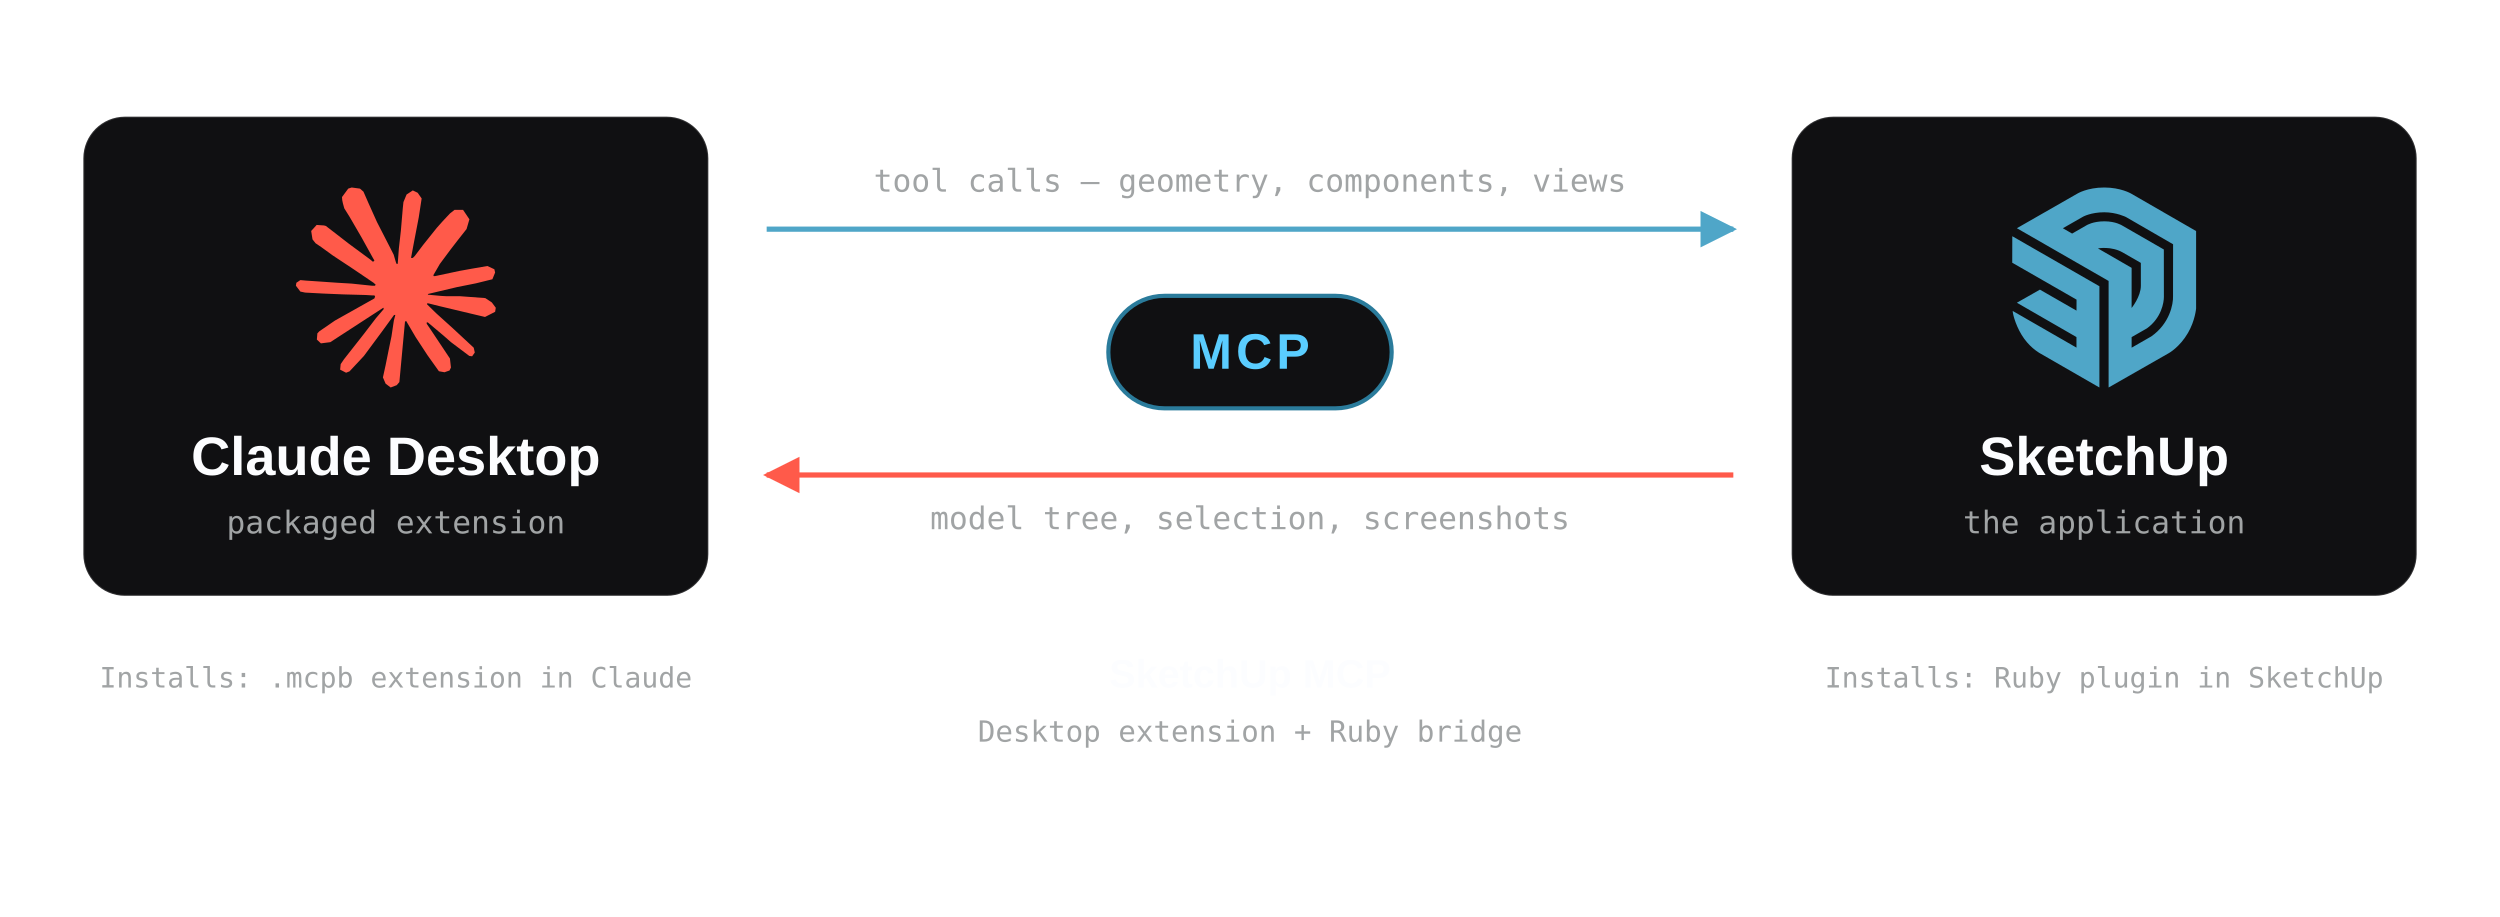
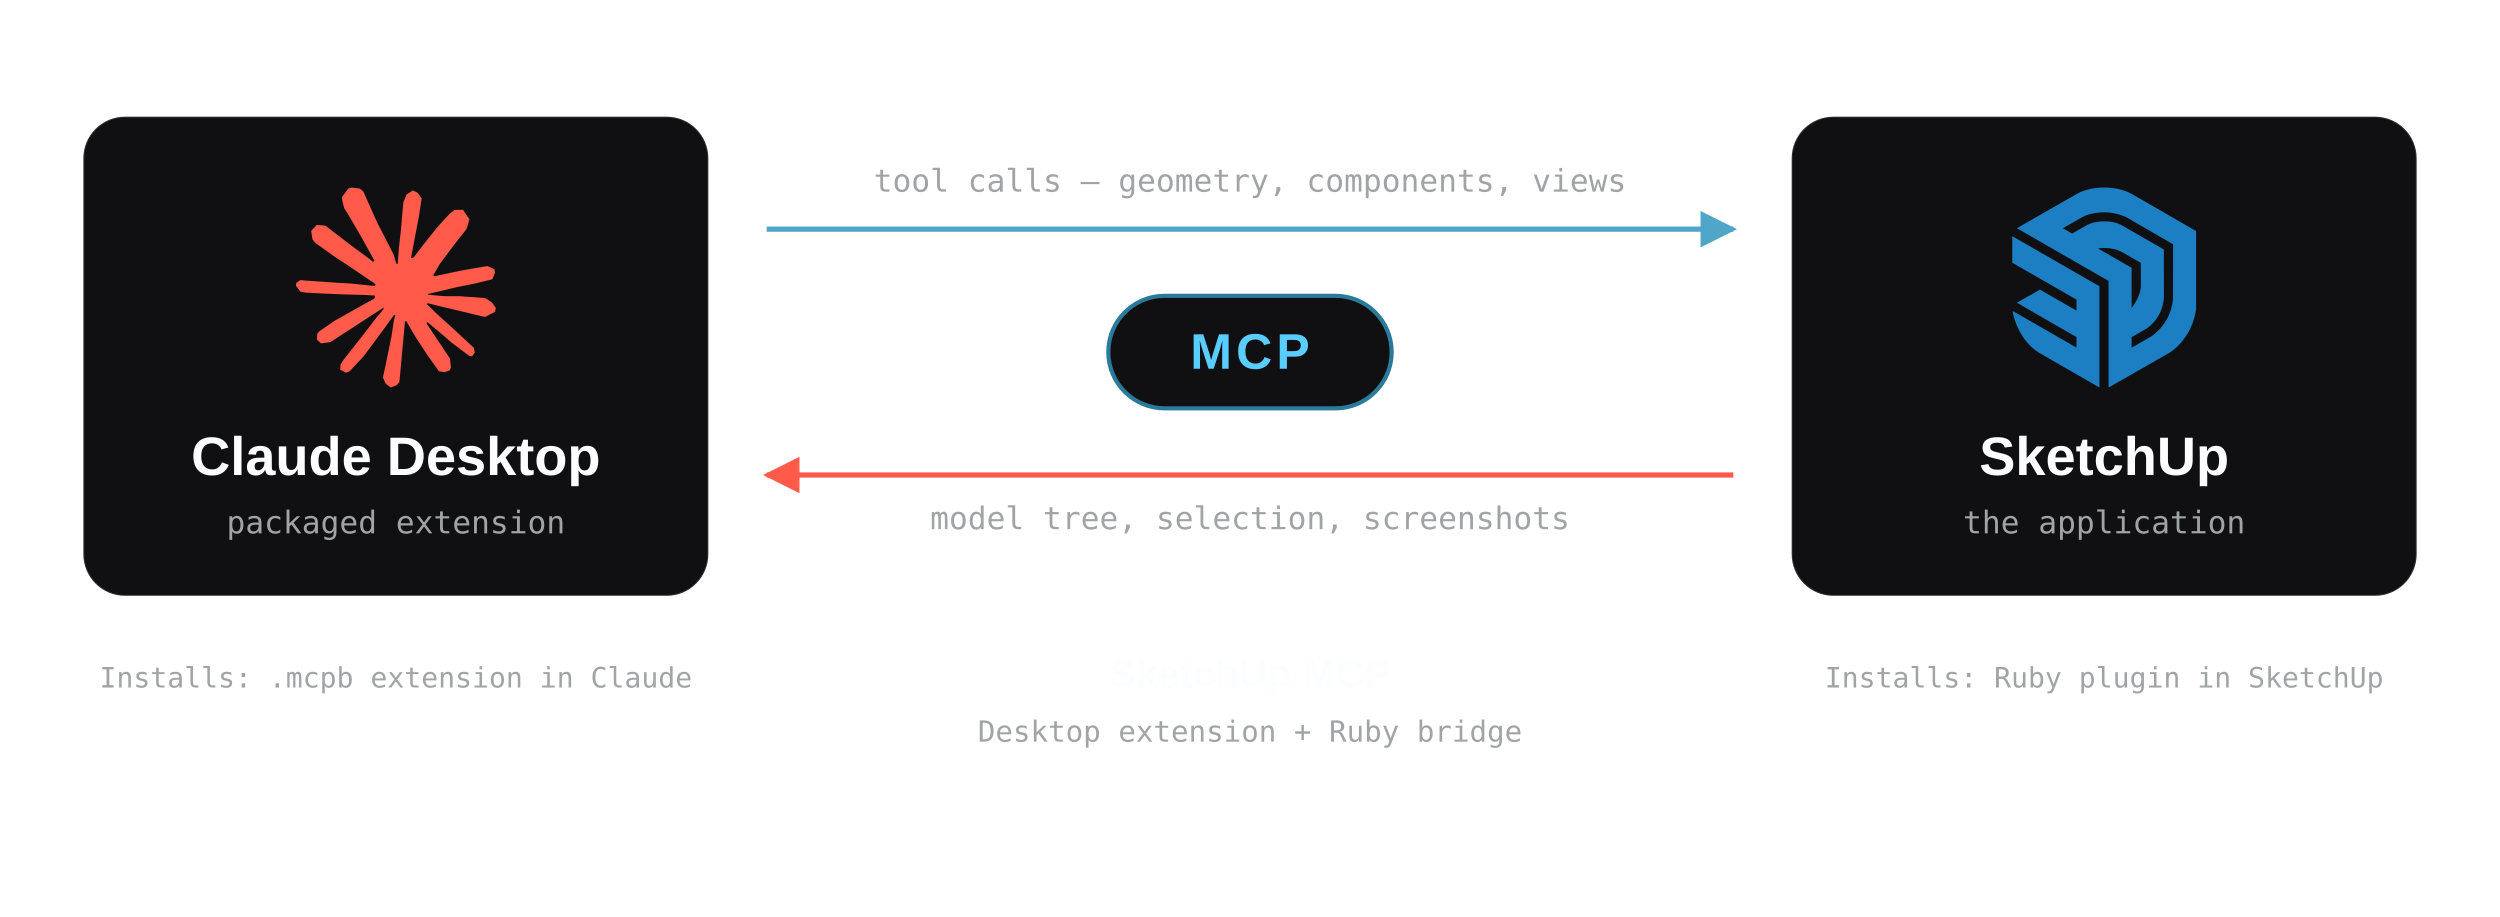
<svg xmlns="http://www.w3.org/2000/svg" viewBox="0 0 1200 440" width="1200" height="440" role="img" aria-label="Claude Desktop connects over MCP to SketchUp">
  <defs>
    <marker id="ar" viewBox="0 0 10 10" refX="9" refY="5" markerWidth="7" markerHeight="7" orient="auto-start-reverse">
      <path d="M0 0 L10 5 L0 10 z" fill="#4FA6C8" />
    </marker>
    <marker id="ar-r" viewBox="0 0 10 10" refX="9" refY="5" markerWidth="7" markerHeight="7" orient="auto-start-reverse">
      <path d="M0 0 L10 5 L0 10 z" fill="#FF5A4A" />
    </marker>
  </defs>
  <rect x="40" y="56" width="300" height="230" rx="20" fill="#101012" stroke="rgba(255,255,255,0.14)" />
  <g transform="translate(142,90)">
    <g transform="scale(4)">
      <path d="m4.714 15.956 4.717-2.647.079-.231-.079-.128h-.231l-.789-.049-2.696-.073-2.337-.097-2.265-.121-.571-.121-.534-.704.055-.352.48-.322.686.061 1.518.103 2.277.158 1.651.097 2.447.255h.389l.055-.158-.134-.097-.103-.097L6.973 9.836l-2.55-1.688-1.336-.971-.723-.492-.364-.461-.158-1.008.656-.723.88.061.225.061.892.686 1.906 1.475 2.489 1.834.364.303.146-.103.018-.073-.164-.273-1.354-2.447-1.445-2.489-.643-1.032-.17-.619c-.061-.255-.103-.467-.103-.729L6.287.134 6.7 0l.996.134.419.364.619 1.415 1.002 2.228 1.554 3.03.455.898.243.832.091.255h.158v-.146l.128-1.706.237-2.095.231-2.696.079-.759.376-.911.747-.492.583.279.48.686-.067.443-.285 1.852-.559 2.902-.364 1.943h.212l.243-.243.984-1.305 1.651-2.064.729-.82.85-.905.546-.431h1.032l.759 1.129-.34 1.166-1.062 1.348-.88 1.141-1.263 1.7-.789 1.36.073.109.188-.018 2.853-.607 1.542-.279 1.84-.316.832.389.091.395-.328.807-1.967.486-2.307.461-3.436.814-.043.03.049.061 1.548.146.662.036h1.621l3.018.225.789.522.474.638-.079.486-1.214.619-1.639-.389-3.825-.911-1.311-.328h-.182v.109l1.093 1.069 2.003 1.809 2.507 2.331.128.577-.322.455-.34-.049-2.204-1.657-.85-.747-1.925-1.621h-.128v.17l.443.65 2.344 3.521.121 1.081-.17.352-.607.212-.668-.121-1.372-1.925L14.38 17.959l-1.141-1.943-.14.079-.674 7.255-.316.37-.729.279-.607-.461-.322-.747.322-1.475.389-1.925.316-1.53.285-1.9.17-.631-.012-.043-.14.018-1.433 1.967-2.18 2.945-1.724 1.846-.413.164-.716-.37.067-.662.401-.589 2.386-3.036 1.439-1.882.929-1.087-.006-.158h-.055l-6.338 4.116-1.129.146-.486-.455.061-.747.231-.243 1.906-1.311Z" fill="#FF5A4A" />
    </g>
  </g>
  <text x="190" y="228" text-anchor="middle" font-family="IBM Plex Sans, Segoe UI, Helvetica Neue, Arial, sans-serif" font-size="26" font-weight="600" fill="#fcfdff">Claude Desktop</text>
  <text x="190" y="256" text-anchor="middle" font-family="JetBrains Mono, Consolas, ui-monospace, monospace" font-size="15" fill="#a1a4a5">packaged extension</text>
  <rect x="860" y="56" width="300" height="230" rx="20" fill="#101012" stroke="rgba(255,255,255,0.14)" />
  <g transform="translate(962,90)">
    <g transform="scale(4)">
-       <path d="M.968 9.027l7.717 4.428-.006 1.32-4.39-2.518-2.763 1.57 7.148 4.12.005 1.27-7.658-4.405c.02.516.488 2.106 1.383 3.337.91 1.247 1.946 1.776 1.946 1.776L11.428 24V11.849L.975 5.846zm22.064-3.8L15.22.723S13.982 0 12.008 0C9.952 0 8.76.746 8.76.746l-7.236 4.14 11.009 6.328V24l7.245-4.136s1.295-.715 2.279-2.414c.867-1.496.975-2.943.975-2.943zM11.251 7.308s1.615-.298 2.98.49l2.171 1.25s.003 1.097.003 2.736c0 1.313-1.112 2.674-1.112 2.674l.002-4.816zm6.402 10.562l-2.358 1.353v-1.269l1.835-1.05c1.748-1.26 2.037-3.117 2.037-3.761l-.007-5.705-5.006-2.881s-.76-.499-2.129-.499c-1.367 0-2.113.461-2.113.461L8.154 5.53l-1.11-.641L9.473 3.5s.95-.527 2.544-.527c1.462 0 2.6.571 2.6.571L20.27 6.81l-.007 6.226c.04.957-.406 3.296-2.61 4.835z" fill="#4FA6C8" />
+       <path d="M.968 9.027l7.717 4.428-.006 1.32-4.39-2.518-2.763 1.57 7.148 4.12.005 1.27-7.658-4.405c.02.516.488 2.106 1.383 3.337.91 1.247 1.946 1.776 1.946 1.776L11.428 24V11.849L.975 5.846zm22.064-3.8L15.22.723S13.982 0 12.008 0C9.952 0 8.76.746 8.76.746l-7.236 4.14 11.009 6.328V24l7.245-4.136s1.295-.715 2.279-2.414c.867-1.496.975-2.943.975-2.943zM11.251 7.308s1.615-.298 2.98.49l2.171 1.25s.003 1.097.003 2.736c0 1.313-1.112 2.674-1.112 2.674l.002-4.816zm6.402 10.562l-2.358 1.353v-1.269l1.835-1.05c1.748-1.26 2.037-3.117 2.037-3.761l-.007-5.705-5.006-2.881s-.76-.499-2.129-.499c-1.367 0-2.113.461-2.113.461L8.154 5.53l-1.11-.641L9.473 3.5s.95-.527 2.544-.527c1.462 0 2.6.571 2.6.571L20.27 6.81l-.007 6.226c.04.957-.406 3.296-2.61 4.835z" fill="#1C7FC4" />
    </g>
  </g>
  <text x="1010" y="228" text-anchor="middle" font-family="IBM Plex Sans, Segoe UI, Helvetica Neue, Arial, sans-serif" font-size="26" font-weight="600" fill="#fcfdff">SketchUp</text>
  <text x="1010" y="256" text-anchor="middle" font-family="JetBrains Mono, Consolas, ui-monospace, monospace" font-size="15" fill="#a1a4a5">the application</text>
  <text x="600" y="92" text-anchor="middle" font-family="JetBrains Mono, Consolas, ui-monospace, monospace" font-size="15" fill="#a1a4a5">tool calls — geometry, components, views</text>
  <line x1="368" y1="110" x2="832" y2="110" stroke="#4FA6C8" stroke-width="2.5" marker-end="url(#ar)" />
  <rect x="532" y="142" width="136" height="54" rx="27" fill="#101012" stroke="#2A7B9B" stroke-width="2" />
  <text x="600" y="177" text-anchor="middle" font-family="IBM Plex Sans, Segoe UI, Helvetica Neue, Arial, sans-serif" font-size="24" font-weight="700" letter-spacing="2" fill="#5ACDFF">MCP</text>
  <line x1="832" y1="228" x2="368" y2="228" stroke="#FF5A4A" stroke-width="2.5" marker-end="url(#ar-r)" />
  <text x="600" y="254" text-anchor="middle" font-family="JetBrains Mono, Consolas, ui-monospace, monospace" font-size="15" fill="#a1a4a5">model tree, selection, screenshots</text>
  <text x="600" y="330" text-anchor="middle" font-family="IBM Plex Sans, Segoe UI, Helvetica Neue, Arial, sans-serif" font-size="19" font-weight="600" fill="#fcfdff">SketchUp MCP</text>
  <text x="600" y="356" text-anchor="middle" font-family="JetBrains Mono, Consolas, ui-monospace, monospace" font-size="14" fill="#a1a4a5">Desktop extension + Ruby bridge</text>
  <text x="190" y="330" text-anchor="middle" font-family="JetBrains Mono, Consolas, ui-monospace, monospace" font-size="13.5" fill="#a1a4a5">Installs: .mcpb extension in Claude</text>
  <text x="1010" y="330" text-anchor="middle" font-family="JetBrains Mono, Consolas, ui-monospace, monospace" font-size="13.5" fill="#a1a4a5">Installs: Ruby plugin in SketchUp</text>
</svg>
